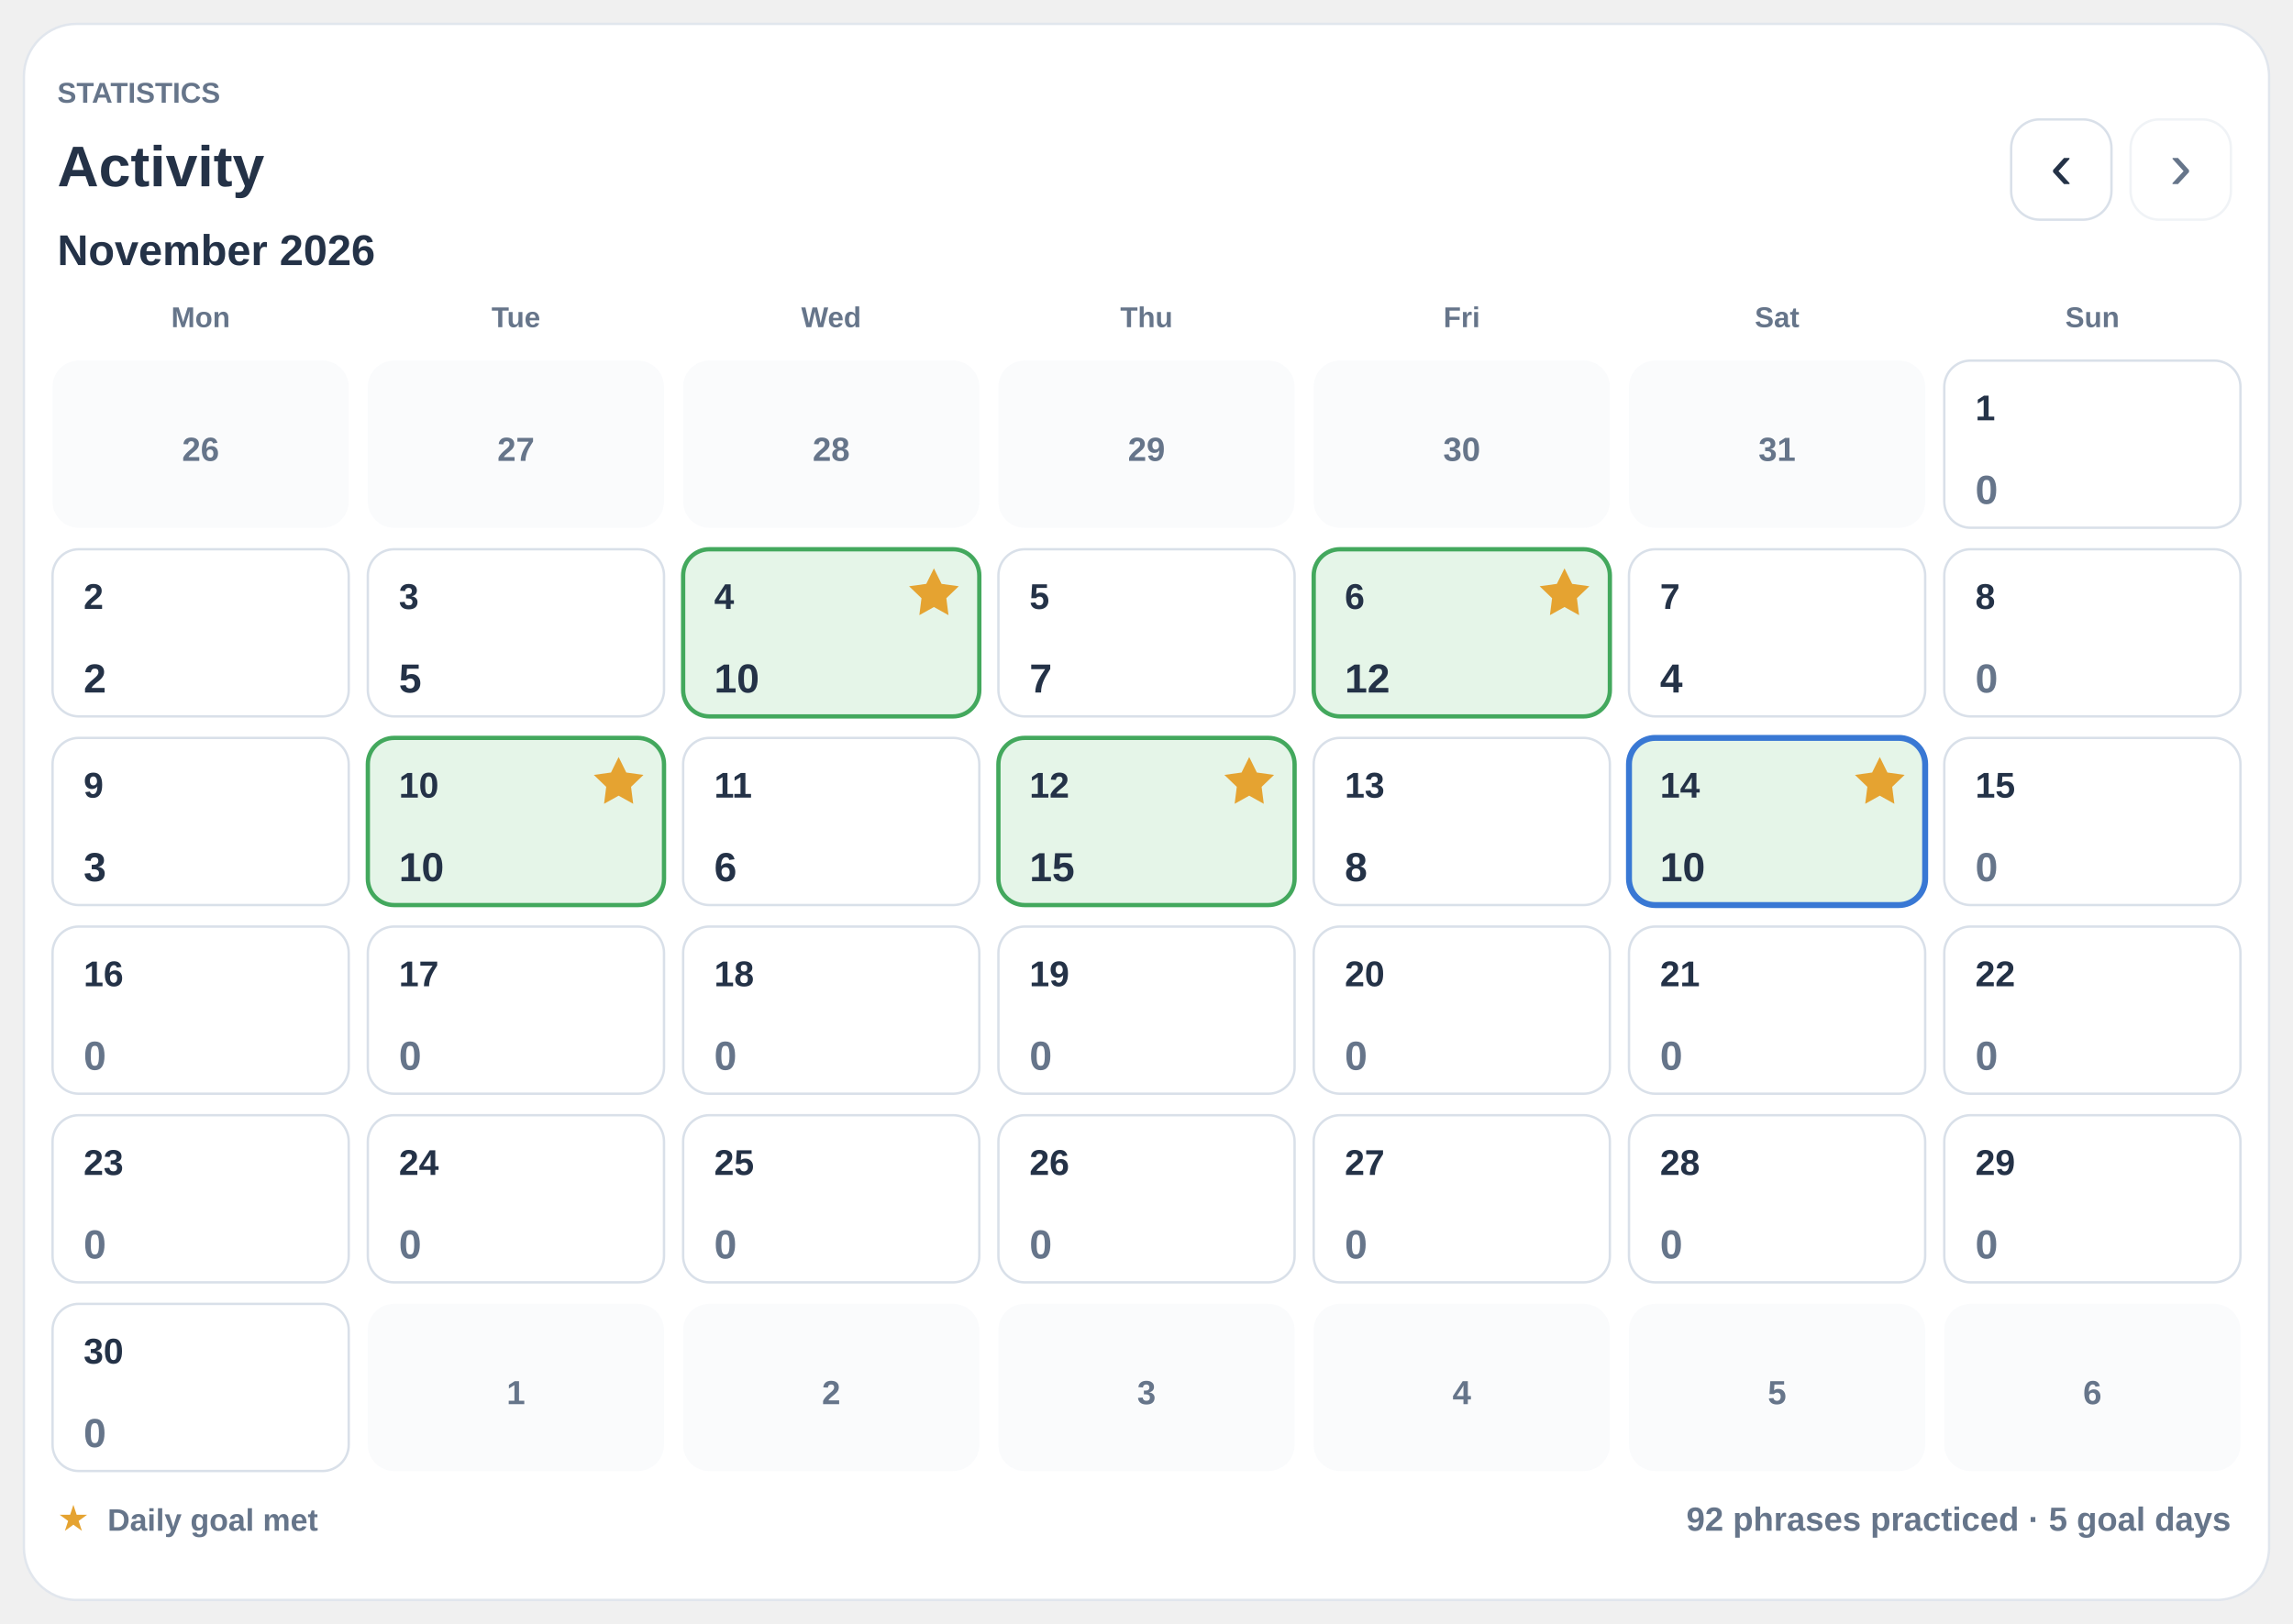
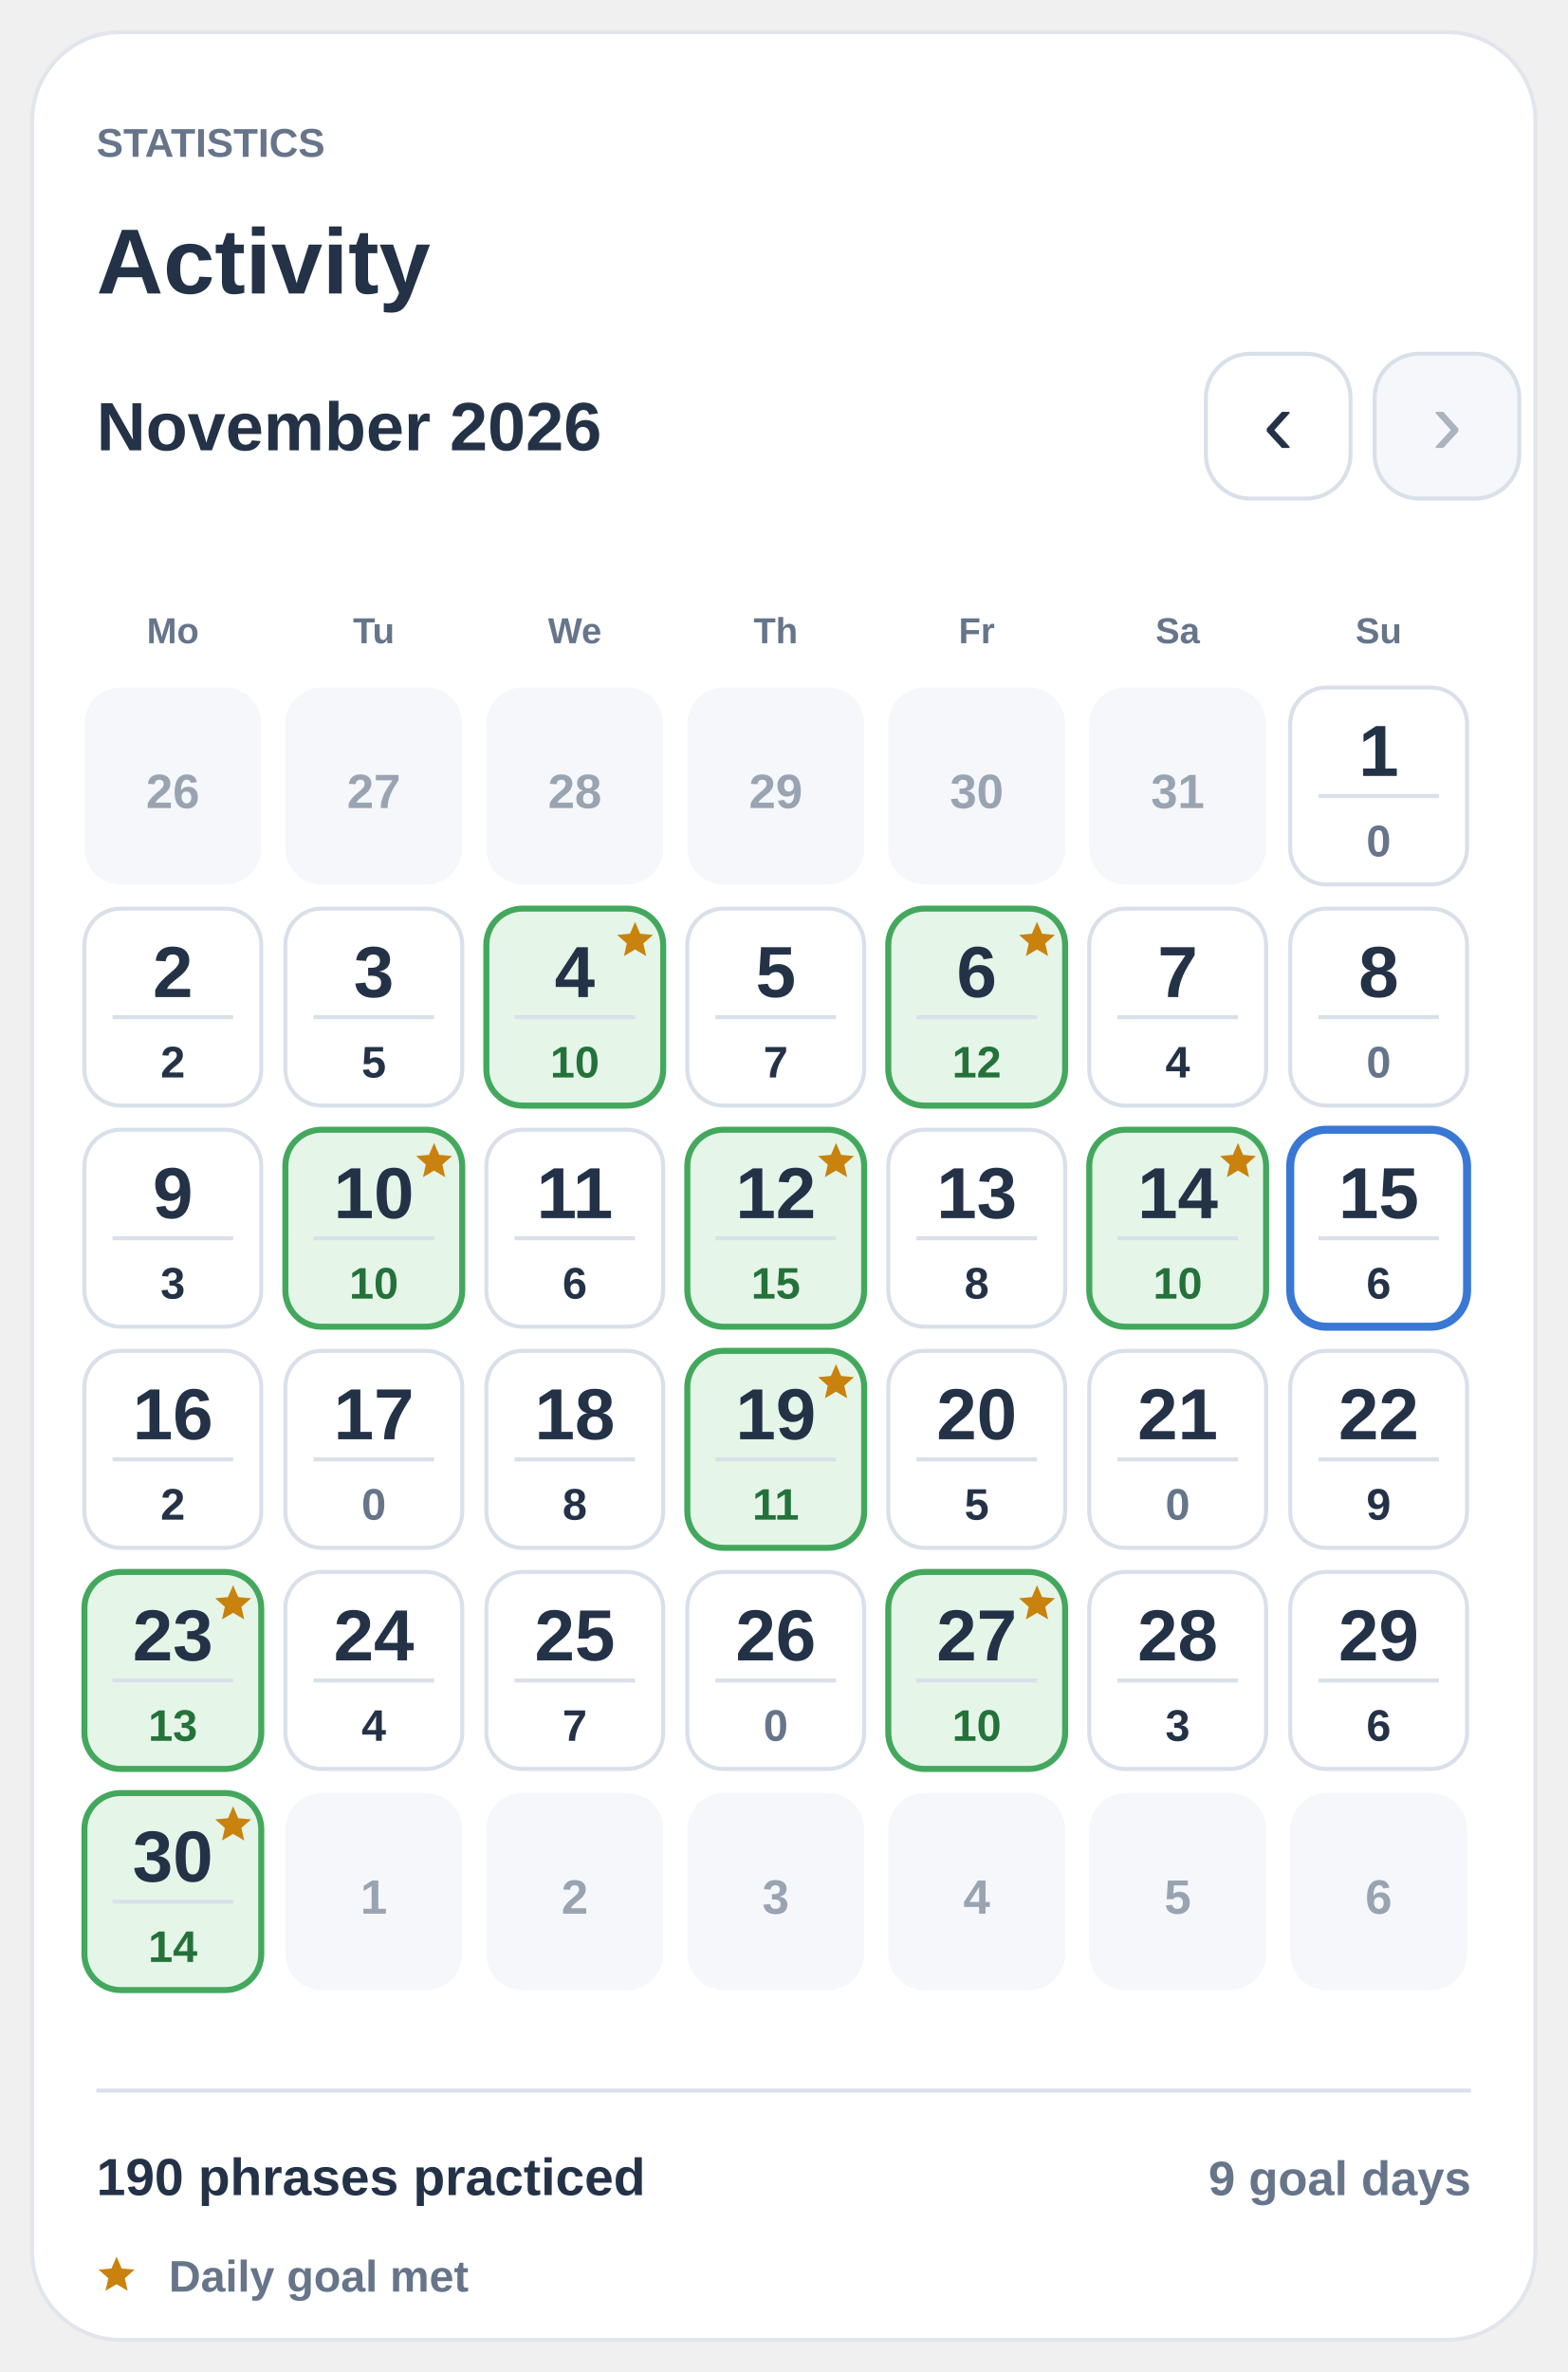
- <svg xmlns="http://www.w3.org/2000/svg" viewBox="0 0 960 680" role="img" aria-labelledby="title desc">
-   <rect x="10" y="10" width="940" height="660" rx="22" fill="#ffffff" stroke="#e1e6ed" />
-   <text x="24" y="43" fill="#66758a" font-family="Arial,sans-serif" font-size="12" font-weight="700" text-anchor="start">STATISTICS</text>
-   <text x="24" y="78" fill="#243247" font-family="Arial,sans-serif" font-size="24" font-weight="700" text-anchor="start">Activity</text>
-   <text x="24" y="111" fill="#243247" font-family="Arial,sans-serif" font-size="18" font-weight="700" text-anchor="start">November 2026</text>
-   <g aria-label="Month navigation">
-     <rect x="842" y="50" width="42" height="42" rx="12" fill="#ffffff" stroke="#d9e0e9" />
-     <text x="863" y="79" fill="#243247" font-family="Arial,sans-serif" font-size="28" font-weight="400" text-anchor="middle">‹</text>
-     <rect x="892" y="50" width="42" height="42" rx="12" fill="#ffffff" stroke="#d9e0e9" opacity=".4" />
-     <text x="913" y="79" fill="#66758a" font-family="Arial,sans-serif" font-size="28" font-weight="400" text-anchor="middle">›</text>
+ <svg xmlns="http://www.w3.org/2000/svg" viewBox="0 0 390 590" role="img" aria-labelledby="title description">
+   <rect x="8" y="8" width="374" height="574" rx="22" fill="#ffffff" stroke="#e1e6ed" />
+   <text x="24" y="39" fill="#66758a" font-family="Arial,sans-serif" font-size="10" font-weight="700" text-anchor="start">STATISTICS</text>
+   <text x="24" y="73" fill="#243247" font-family="Arial,sans-serif" font-size="23" font-weight="700" text-anchor="start">Activity</text>
+   <text x="24" y="112" fill="#243247" font-family="Arial,sans-serif" font-size="17" font-weight="700" text-anchor="start">November 2026</text>
+   <g role="group" aria-label="Month navigation">
+     <rect x="300" y="88" width="36" height="36" rx="11" fill="#ffffff" stroke="#d9e0e9" />
+     <text x="318" y="113" fill="#243247" font-family="Arial,sans-serif" font-size="23" font-weight="400" text-anchor="middle">‹</text>
+     <rect x="342" y="88" width="36" height="36" rx="11" fill="#f5f7fa" stroke="#d9e0e9" />
+     <text x="360" y="113" fill="#aab3bf" font-family="Arial,sans-serif" font-size="23" font-weight="400" text-anchor="middle">›</text>
  </g>
-   <text x="84" y="137" fill="#66758a" font-family="Arial,sans-serif" font-size="12" font-weight="700" text-anchor="middle">Mon</text>
-   <text x="216" y="137" fill="#66758a" font-family="Arial,sans-serif" font-size="12" font-weight="700" text-anchor="middle">Tue</text>
-   <text x="348" y="137" fill="#66758a" font-family="Arial,sans-serif" font-size="12" font-weight="700" text-anchor="middle">Wed</text>
-   <text x="480" y="137" fill="#66758a" font-family="Arial,sans-serif" font-size="12" font-weight="700" text-anchor="middle">Thu</text>
-   <text x="612" y="137" fill="#66758a" font-family="Arial,sans-serif" font-size="12" font-weight="700" text-anchor="middle">Fri</text>
-   <text x="744" y="137" fill="#66758a" font-family="Arial,sans-serif" font-size="12" font-weight="700" text-anchor="middle">Sat</text>
-   <text x="876" y="137" fill="#66758a" font-family="Arial,sans-serif" font-size="12" font-weight="700" text-anchor="middle">Sun</text>
-   <rect x="22" y="151" width="124" height="70" rx="11" fill="#f5f7fa" opacity=".55" />
-   <text x="84" y="193" fill="#66758a" font-family="Arial,sans-serif" font-size="14" font-weight="600" text-anchor="middle">26</text>
-   <rect x="154" y="151" width="124" height="70" rx="11" fill="#f5f7fa" opacity=".55" />
-   <text x="216" y="193" fill="#66758a" font-family="Arial,sans-serif" font-size="14" font-weight="600" text-anchor="middle">27</text>
-   <rect x="286" y="151" width="124" height="70" rx="11" fill="#f5f7fa" opacity=".55" />
-   <text x="348" y="193" fill="#66758a" font-family="Arial,sans-serif" font-size="14" font-weight="600" text-anchor="middle">28</text>
-   <rect x="418" y="151" width="124" height="70" rx="11" fill="#f5f7fa" opacity=".55" />
-   <text x="480" y="193" fill="#66758a" font-family="Arial,sans-serif" font-size="14" font-weight="600" text-anchor="middle">29</text>
-   <rect x="550" y="151" width="124" height="70" rx="11" fill="#f5f7fa" opacity=".55" />
-   <text x="612" y="193" fill="#66758a" font-family="Arial,sans-serif" font-size="14" font-weight="600" text-anchor="middle">30</text>
-   <rect x="682" y="151" width="124" height="70" rx="11" fill="#f5f7fa" opacity=".55" />
-   <text x="744" y="193" fill="#66758a" font-family="Arial,sans-serif" font-size="14" font-weight="600" text-anchor="middle">31</text>
-   <g role="group" aria-label="November 1: 0 phrases">
-     <rect x="814" y="151" width="124" height="70" rx="11" fill="#ffffff" stroke="#d9e0e9" stroke-width="1" />
-     <text x="827" y="176" fill="#243247" font-family="Arial,sans-serif" font-size="15" font-weight="600" text-anchor="start">1</text>
-     <text x="827" y="211" fill="#66758a" font-family="Arial,sans-serif" font-size="17" font-weight="600" text-anchor="start">0</text>
+   <g role="grid" aria-label="November 2026 practice activity">
+     <text x="43" y="160" fill="#66758a" font-family="Arial,sans-serif" font-size="9" font-weight="700" text-anchor="middle">Mo</text>
+     <text x="93" y="160" fill="#66758a" font-family="Arial,sans-serif" font-size="9" font-weight="700" text-anchor="middle">Tu</text>
+     <text x="143" y="160" fill="#66758a" font-family="Arial,sans-serif" font-size="9" font-weight="700" text-anchor="middle">We</text>
+     <text x="193" y="160" fill="#66758a" font-family="Arial,sans-serif" font-size="9" font-weight="700" text-anchor="middle">Th</text>
+     <text x="243" y="160" fill="#66758a" font-family="Arial,sans-serif" font-size="9" font-weight="700" text-anchor="middle">Fr</text>
+     <text x="293" y="160" fill="#66758a" font-family="Arial,sans-serif" font-size="9" font-weight="700" text-anchor="middle">Sa</text>
+     <text x="343" y="160" fill="#66758a" font-family="Arial,sans-serif" font-size="9" font-weight="700" text-anchor="middle">Su</text>
+     <rect x="21" y="171" width="44" height="49" rx="9" fill="#f5f7fa" />
+     <text x="43" y="201" fill="#99a4b2" font-family="Arial,sans-serif" font-size="12" font-weight="600" text-anchor="middle">26</text>
+     <rect x="71" y="171" width="44" height="49" rx="9" fill="#f5f7fa" />
+     <text x="93" y="201" fill="#99a4b2" font-family="Arial,sans-serif" font-size="12" font-weight="600" text-anchor="middle">27</text>
+     <rect x="121" y="171" width="44" height="49" rx="9" fill="#f5f7fa" />
+     <text x="143" y="201" fill="#99a4b2" font-family="Arial,sans-serif" font-size="12" font-weight="600" text-anchor="middle">28</text>
+     <rect x="171" y="171" width="44" height="49" rx="9" fill="#f5f7fa" />
+     <text x="193" y="201" fill="#99a4b2" font-family="Arial,sans-serif" font-size="12" font-weight="600" text-anchor="middle">29</text>
+     <rect x="221" y="171" width="44" height="49" rx="9" fill="#f5f7fa" />
+     <text x="243" y="201" fill="#99a4b2" font-family="Arial,sans-serif" font-size="12" font-weight="600" text-anchor="middle">30</text>
+     <rect x="271" y="171" width="44" height="49" rx="9" fill="#f5f7fa" />
+     <text x="293" y="201" fill="#99a4b2" font-family="Arial,sans-serif" font-size="12" font-weight="600" text-anchor="middle">31</text>
+     <g role="gridcell" aria-label="November 1: 0 phrases">
+       <rect x="321" y="171" width="44" height="49" rx="9" fill="#ffffff" stroke="#d9e0e9" stroke-width="1" />
+       <text x="343" y="193" fill="#243247" font-family="Arial,sans-serif" font-size="18" font-weight="700" text-anchor="middle">1</text>
+       <path d="M328 198H358" stroke="#d9e0e9" />
+       <text x="343" y="213" fill="#66758a" font-family="Arial,sans-serif" font-size="11" font-weight="600" text-anchor="middle">0</text>
+     </g>
+     <g role="gridcell" aria-label="November 2: 2 phrases">
+       <rect x="21" y="226" width="44" height="49" rx="9" fill="#ffffff" stroke="#d9e0e9" stroke-width="1" />
+       <text x="43" y="248" fill="#243247" font-family="Arial,sans-serif" font-size="18" font-weight="700" text-anchor="middle">2</text>
+       <path d="M28 253H58" stroke="#d9e0e9" />
+       <text x="43" y="268" fill="#243247" font-family="Arial,sans-serif" font-size="11" font-weight="600" text-anchor="middle">2</text>
+     </g>
+     <g role="gridcell" aria-label="November 3: 5 phrases">
+       <rect x="71" y="226" width="44" height="49" rx="9" fill="#ffffff" stroke="#d9e0e9" stroke-width="1" />
+       <text x="93" y="248" fill="#243247" font-family="Arial,sans-serif" font-size="18" font-weight="700" text-anchor="middle">3</text>
+       <path d="M78 253H108" stroke="#d9e0e9" />
+       <text x="93" y="268" fill="#243247" font-family="Arial,sans-serif" font-size="11" font-weight="600" text-anchor="middle">5</text>
+     </g>
+     <g role="gridcell" aria-label="November 4: 10 phrases, daily goal met">
+       <rect x="121" y="226" width="44" height="49" rx="9" fill="#e5f5e8" stroke="#43a85d" stroke-width="1.5" />
+       <text x="143" y="248" fill="#243247" font-family="Arial,sans-serif" font-size="18" font-weight="700" text-anchor="middle">4</text>
+       <path d="M128 253H158" stroke="#d9e0e9" />
+       <text x="143" y="268" fill="#24723a" font-family="Arial,sans-serif" font-size="11" font-weight="600" text-anchor="middle">10</text>
+       <polygon points="158.00,229.30 159.27,232.25 162.47,232.55 160.06,234.67 160.76,237.80 158.00,236.16 155.24,237.80 155.94,234.67 153.53,232.55 156.73,232.25" fill="#c9820d" aria-hidden="true" />
+     </g>
+     <g role="gridcell" aria-label="November 5: 7 phrases">
+       <rect x="171" y="226" width="44" height="49" rx="9" fill="#ffffff" stroke="#d9e0e9" stroke-width="1" />
+       <text x="193" y="248" fill="#243247" font-family="Arial,sans-serif" font-size="18" font-weight="700" text-anchor="middle">5</text>
+       <path d="M178 253H208" stroke="#d9e0e9" />
+       <text x="193" y="268" fill="#243247" font-family="Arial,sans-serif" font-size="11" font-weight="600" text-anchor="middle">7</text>
+     </g>
+     <g role="gridcell" aria-label="November 6: 12 phrases, daily goal met">
+       <rect x="221" y="226" width="44" height="49" rx="9" fill="#e5f5e8" stroke="#43a85d" stroke-width="1.5" />
+       <text x="243" y="248" fill="#243247" font-family="Arial,sans-serif" font-size="18" font-weight="700" text-anchor="middle">6</text>
+       <path d="M228 253H258" stroke="#d9e0e9" />
+       <text x="243" y="268" fill="#24723a" font-family="Arial,sans-serif" font-size="11" font-weight="600" text-anchor="middle">12</text>
+       <polygon points="258.00,229.30 259.27,232.25 262.47,232.55 260.06,234.67 260.76,237.80 258.00,236.16 255.24,237.80 255.94,234.67 253.53,232.55 256.73,232.25" fill="#c9820d" aria-hidden="true" />
+     </g>
+     <g role="gridcell" aria-label="November 7: 4 phrases">
+       <rect x="271" y="226" width="44" height="49" rx="9" fill="#ffffff" stroke="#d9e0e9" stroke-width="1" />
+       <text x="293" y="248" fill="#243247" font-family="Arial,sans-serif" font-size="18" font-weight="700" text-anchor="middle">7</text>
+       <path d="M278 253H308" stroke="#d9e0e9" />
+       <text x="293" y="268" fill="#243247" font-family="Arial,sans-serif" font-size="11" font-weight="600" text-anchor="middle">4</text>
+     </g>
+     <g role="gridcell" aria-label="November 8: 0 phrases">
+       <rect x="321" y="226" width="44" height="49" rx="9" fill="#ffffff" stroke="#d9e0e9" stroke-width="1" />
+       <text x="343" y="248" fill="#243247" font-family="Arial,sans-serif" font-size="18" font-weight="700" text-anchor="middle">8</text>
+       <path d="M328 253H358" stroke="#d9e0e9" />
+       <text x="343" y="268" fill="#66758a" font-family="Arial,sans-serif" font-size="11" font-weight="600" text-anchor="middle">0</text>
+     </g>
+     <g role="gridcell" aria-label="November 9: 3 phrases">
+       <rect x="21" y="281" width="44" height="49" rx="9" fill="#ffffff" stroke="#d9e0e9" stroke-width="1" />
+       <text x="43" y="303" fill="#243247" font-family="Arial,sans-serif" font-size="18" font-weight="700" text-anchor="middle">9</text>
+       <path d="M28 308H58" stroke="#d9e0e9" />
+       <text x="43" y="323" fill="#243247" font-family="Arial,sans-serif" font-size="11" font-weight="600" text-anchor="middle">3</text>
+     </g>
+     <g role="gridcell" aria-label="November 10: 10 phrases, daily goal met">
+       <rect x="71" y="281" width="44" height="49" rx="9" fill="#e5f5e8" stroke="#43a85d" stroke-width="1.5" />
+       <text x="93" y="303" fill="#243247" font-family="Arial,sans-serif" font-size="18" font-weight="700" text-anchor="middle">10</text>
+       <path d="M78 308H108" stroke="#d9e0e9" />
+       <text x="93" y="323" fill="#24723a" font-family="Arial,sans-serif" font-size="11" font-weight="600" text-anchor="middle">10</text>
+       <polygon points="108.00,284.30 109.27,287.25 112.47,287.55 110.06,289.67 110.76,292.80 108.00,291.16 105.24,292.80 105.94,289.67 103.53,287.55 106.73,287.25" fill="#c9820d" aria-hidden="true" />
+     </g>
+     <g role="gridcell" aria-label="November 11: 6 phrases">
+       <rect x="121" y="281" width="44" height="49" rx="9" fill="#ffffff" stroke="#d9e0e9" stroke-width="1" />
+       <text x="143" y="303" fill="#243247" font-family="Arial,sans-serif" font-size="18" font-weight="700" text-anchor="middle">11</text>
+       <path d="M128 308H158" stroke="#d9e0e9" />
+       <text x="143" y="323" fill="#243247" font-family="Arial,sans-serif" font-size="11" font-weight="600" text-anchor="middle">6</text>
+     </g>
+     <g role="gridcell" aria-label="November 12: 15 phrases, daily goal met">
+       <rect x="171" y="281" width="44" height="49" rx="9" fill="#e5f5e8" stroke="#43a85d" stroke-width="1.5" />
+       <text x="193" y="303" fill="#243247" font-family="Arial,sans-serif" font-size="18" font-weight="700" text-anchor="middle">12</text>
+       <path d="M178 308H208" stroke="#d9e0e9" />
+       <text x="193" y="323" fill="#24723a" font-family="Arial,sans-serif" font-size="11" font-weight="600" text-anchor="middle">15</text>
+       <polygon points="208.00,284.30 209.27,287.25 212.47,287.55 210.06,289.67 210.76,292.80 208.00,291.16 205.24,292.80 205.94,289.67 203.53,287.55 206.73,287.25" fill="#c9820d" aria-hidden="true" />
+     </g>
+     <g role="gridcell" aria-label="November 13: 8 phrases">
+       <rect x="221" y="281" width="44" height="49" rx="9" fill="#ffffff" stroke="#d9e0e9" stroke-width="1" />
+       <text x="243" y="303" fill="#243247" font-family="Arial,sans-serif" font-size="18" font-weight="700" text-anchor="middle">13</text>
+       <path d="M228 308H258" stroke="#d9e0e9" />
+       <text x="243" y="323" fill="#243247" font-family="Arial,sans-serif" font-size="11" font-weight="600" text-anchor="middle">8</text>
+     </g>
+     <g role="gridcell" aria-label="November 14: 10 phrases, daily goal met">
+       <rect x="271" y="281" width="44" height="49" rx="9" fill="#e5f5e8" stroke="#43a85d" stroke-width="1.5" />
+       <text x="293" y="303" fill="#243247" font-family="Arial,sans-serif" font-size="18" font-weight="700" text-anchor="middle">14</text>
+       <path d="M278 308H308" stroke="#d9e0e9" />
+       <text x="293" y="323" fill="#24723a" font-family="Arial,sans-serif" font-size="11" font-weight="600" text-anchor="middle">10</text>
+       <polygon points="308.00,284.30 309.27,287.25 312.47,287.55 310.06,289.67 310.76,292.80 308.00,291.16 305.24,292.80 305.94,289.67 303.53,287.55 306.73,287.25" fill="#c9820d" aria-hidden="true" />
+     </g>
+     <g role="gridcell" aria-label="November 15: 6 phrases, today">
+       <rect x="321" y="281" width="44" height="49" rx="9" fill="#ffffff" stroke="#3978d4" stroke-width="2" />
+       <text x="343" y="303" fill="#243247" font-family="Arial,sans-serif" font-size="18" font-weight="700" text-anchor="middle">15</text>
+       <path d="M328 308H358" stroke="#d9e0e9" />
+       <text x="343" y="323" fill="#243247" font-family="Arial,sans-serif" font-size="11" font-weight="600" text-anchor="middle">6</text>
+     </g>
+     <g role="gridcell" aria-label="November 16: 2 phrases">
+       <rect x="21" y="336" width="44" height="49" rx="9" fill="#ffffff" stroke="#d9e0e9" stroke-width="1" />
+       <text x="43" y="358" fill="#243247" font-family="Arial,sans-serif" font-size="18" font-weight="700" text-anchor="middle">16</text>
+       <path d="M28 363H58" stroke="#d9e0e9" />
+       <text x="43" y="378" fill="#243247" font-family="Arial,sans-serif" font-size="11" font-weight="600" text-anchor="middle">2</text>
+     </g>
+     <g role="gridcell" aria-label="November 17: 0 phrases">
+       <rect x="71" y="336" width="44" height="49" rx="9" fill="#ffffff" stroke="#d9e0e9" stroke-width="1" />
+       <text x="93" y="358" fill="#243247" font-family="Arial,sans-serif" font-size="18" font-weight="700" text-anchor="middle">17</text>
+       <path d="M78 363H108" stroke="#d9e0e9" />
+       <text x="93" y="378" fill="#66758a" font-family="Arial,sans-serif" font-size="11" font-weight="600" text-anchor="middle">0</text>
+     </g>
+     <g role="gridcell" aria-label="November 18: 8 phrases">
+       <rect x="121" y="336" width="44" height="49" rx="9" fill="#ffffff" stroke="#d9e0e9" stroke-width="1" />
+       <text x="143" y="358" fill="#243247" font-family="Arial,sans-serif" font-size="18" font-weight="700" text-anchor="middle">18</text>
+       <path d="M128 363H158" stroke="#d9e0e9" />
+       <text x="143" y="378" fill="#243247" font-family="Arial,sans-serif" font-size="11" font-weight="600" text-anchor="middle">8</text>
+     </g>
+     <g role="gridcell" aria-label="November 19: 11 phrases, daily goal met">
+       <rect x="171" y="336" width="44" height="49" rx="9" fill="#e5f5e8" stroke="#43a85d" stroke-width="1.5" />
+       <text x="193" y="358" fill="#243247" font-family="Arial,sans-serif" font-size="18" font-weight="700" text-anchor="middle">19</text>
+       <path d="M178 363H208" stroke="#d9e0e9" />
+       <text x="193" y="378" fill="#24723a" font-family="Arial,sans-serif" font-size="11" font-weight="600" text-anchor="middle">11</text>
+       <polygon points="208.00,339.30 209.27,342.25 212.47,342.55 210.06,344.67 210.76,347.80 208.00,346.16 205.24,347.80 205.94,344.67 203.53,342.55 206.73,342.25" fill="#c9820d" aria-hidden="true" />
+     </g>
+     <g role="gridcell" aria-label="November 20: 5 phrases">
+       <rect x="221" y="336" width="44" height="49" rx="9" fill="#ffffff" stroke="#d9e0e9" stroke-width="1" />
+       <text x="243" y="358" fill="#243247" font-family="Arial,sans-serif" font-size="18" font-weight="700" text-anchor="middle">20</text>
+       <path d="M228 363H258" stroke="#d9e0e9" />
+       <text x="243" y="378" fill="#243247" font-family="Arial,sans-serif" font-size="11" font-weight="600" text-anchor="middle">5</text>
+     </g>
+     <g role="gridcell" aria-label="November 21: 0 phrases">
+       <rect x="271" y="336" width="44" height="49" rx="9" fill="#ffffff" stroke="#d9e0e9" stroke-width="1" />
+       <text x="293" y="358" fill="#243247" font-family="Arial,sans-serif" font-size="18" font-weight="700" text-anchor="middle">21</text>
+       <path d="M278 363H308" stroke="#d9e0e9" />
+       <text x="293" y="378" fill="#66758a" font-family="Arial,sans-serif" font-size="11" font-weight="600" text-anchor="middle">0</text>
+     </g>
+     <g role="gridcell" aria-label="November 22: 9 phrases">
+       <rect x="321" y="336" width="44" height="49" rx="9" fill="#ffffff" stroke="#d9e0e9" stroke-width="1" />
+       <text x="343" y="358" fill="#243247" font-family="Arial,sans-serif" font-size="18" font-weight="700" text-anchor="middle">22</text>
+       <path d="M328 363H358" stroke="#d9e0e9" />
+       <text x="343" y="378" fill="#243247" font-family="Arial,sans-serif" font-size="11" font-weight="600" text-anchor="middle">9</text>
+     </g>
+     <g role="gridcell" aria-label="November 23: 13 phrases, daily goal met">
+       <rect x="21" y="391" width="44" height="49" rx="9" fill="#e5f5e8" stroke="#43a85d" stroke-width="1.5" />
+       <text x="43" y="413" fill="#243247" font-family="Arial,sans-serif" font-size="18" font-weight="700" text-anchor="middle">23</text>
+       <path d="M28 418H58" stroke="#d9e0e9" />
+       <text x="43" y="433" fill="#24723a" font-family="Arial,sans-serif" font-size="11" font-weight="600" text-anchor="middle">13</text>
+       <polygon points="58.00,394.30 59.27,397.25 62.47,397.55 60.06,399.67 60.76,402.80 58.00,401.16 55.24,402.80 55.94,399.67 53.53,397.55 56.73,397.25" fill="#c9820d" aria-hidden="true" />
+     </g>
+     <g role="gridcell" aria-label="November 24: 4 phrases">
+       <rect x="71" y="391" width="44" height="49" rx="9" fill="#ffffff" stroke="#d9e0e9" stroke-width="1" />
+       <text x="93" y="413" fill="#243247" font-family="Arial,sans-serif" font-size="18" font-weight="700" text-anchor="middle">24</text>
+       <path d="M78 418H108" stroke="#d9e0e9" />
+       <text x="93" y="433" fill="#243247" font-family="Arial,sans-serif" font-size="11" font-weight="600" text-anchor="middle">4</text>
+     </g>
+     <g role="gridcell" aria-label="November 25: 7 phrases">
+       <rect x="121" y="391" width="44" height="49" rx="9" fill="#ffffff" stroke="#d9e0e9" stroke-width="1" />
+       <text x="143" y="413" fill="#243247" font-family="Arial,sans-serif" font-size="18" font-weight="700" text-anchor="middle">25</text>
+       <path d="M128 418H158" stroke="#d9e0e9" />
+       <text x="143" y="433" fill="#243247" font-family="Arial,sans-serif" font-size="11" font-weight="600" text-anchor="middle">7</text>
+     </g>
+     <g role="gridcell" aria-label="November 26: 0 phrases">
+       <rect x="171" y="391" width="44" height="49" rx="9" fill="#ffffff" stroke="#d9e0e9" stroke-width="1" />
+       <text x="193" y="413" fill="#243247" font-family="Arial,sans-serif" font-size="18" font-weight="700" text-anchor="middle">26</text>
+       <path d="M178 418H208" stroke="#d9e0e9" />
+       <text x="193" y="433" fill="#66758a" font-family="Arial,sans-serif" font-size="11" font-weight="600" text-anchor="middle">0</text>
+     </g>
+     <g role="gridcell" aria-label="November 27: 10 phrases, daily goal met">
+       <rect x="221" y="391" width="44" height="49" rx="9" fill="#e5f5e8" stroke="#43a85d" stroke-width="1.5" />
+       <text x="243" y="413" fill="#243247" font-family="Arial,sans-serif" font-size="18" font-weight="700" text-anchor="middle">27</text>
+       <path d="M228 418H258" stroke="#d9e0e9" />
+       <text x="243" y="433" fill="#24723a" font-family="Arial,sans-serif" font-size="11" font-weight="600" text-anchor="middle">10</text>
+       <polygon points="258.00,394.30 259.27,397.25 262.47,397.55 260.06,399.67 260.76,402.80 258.00,401.16 255.24,402.80 255.94,399.67 253.53,397.55 256.73,397.25" fill="#c9820d" aria-hidden="true" />
+     </g>
+     <g role="gridcell" aria-label="November 28: 3 phrases">
+       <rect x="271" y="391" width="44" height="49" rx="9" fill="#ffffff" stroke="#d9e0e9" stroke-width="1" />
+       <text x="293" y="413" fill="#243247" font-family="Arial,sans-serif" font-size="18" font-weight="700" text-anchor="middle">28</text>
+       <path d="M278 418H308" stroke="#d9e0e9" />
+       <text x="293" y="433" fill="#243247" font-family="Arial,sans-serif" font-size="11" font-weight="600" text-anchor="middle">3</text>
+     </g>
+     <g role="gridcell" aria-label="November 29: 6 phrases">
+       <rect x="321" y="391" width="44" height="49" rx="9" fill="#ffffff" stroke="#d9e0e9" stroke-width="1" />
+       <text x="343" y="413" fill="#243247" font-family="Arial,sans-serif" font-size="18" font-weight="700" text-anchor="middle">29</text>
+       <path d="M328 418H358" stroke="#d9e0e9" />
+       <text x="343" y="433" fill="#243247" font-family="Arial,sans-serif" font-size="11" font-weight="600" text-anchor="middle">6</text>
+     </g>
+     <g role="gridcell" aria-label="November 30: 14 phrases, daily goal met">
+       <rect x="21" y="446" width="44" height="49" rx="9" fill="#e5f5e8" stroke="#43a85d" stroke-width="1.5" />
+       <text x="43" y="468" fill="#243247" font-family="Arial,sans-serif" font-size="18" font-weight="700" text-anchor="middle">30</text>
+       <path d="M28 473H58" stroke="#d9e0e9" />
+       <text x="43" y="488" fill="#24723a" font-family="Arial,sans-serif" font-size="11" font-weight="600" text-anchor="middle">14</text>
+       <polygon points="58.00,449.30 59.27,452.25 62.47,452.55 60.06,454.67 60.76,457.80 58.00,456.16 55.24,457.80 55.94,454.67 53.53,452.55 56.73,452.25" fill="#c9820d" aria-hidden="true" />
+     </g>
+     <rect x="71" y="446" width="44" height="49" rx="9" fill="#f5f7fa" />
+     <text x="93" y="476" fill="#99a4b2" font-family="Arial,sans-serif" font-size="12" font-weight="600" text-anchor="middle">1</text>
+     <rect x="121" y="446" width="44" height="49" rx="9" fill="#f5f7fa" />
+     <text x="143" y="476" fill="#99a4b2" font-family="Arial,sans-serif" font-size="12" font-weight="600" text-anchor="middle">2</text>
+     <rect x="171" y="446" width="44" height="49" rx="9" fill="#f5f7fa" />
+     <text x="193" y="476" fill="#99a4b2" font-family="Arial,sans-serif" font-size="12" font-weight="600" text-anchor="middle">3</text>
+     <rect x="221" y="446" width="44" height="49" rx="9" fill="#f5f7fa" />
+     <text x="243" y="476" fill="#99a4b2" font-family="Arial,sans-serif" font-size="12" font-weight="600" text-anchor="middle">4</text>
+     <rect x="271" y="446" width="44" height="49" rx="9" fill="#f5f7fa" />
+     <text x="293" y="476" fill="#99a4b2" font-family="Arial,sans-serif" font-size="12" font-weight="600" text-anchor="middle">5</text>
+     <rect x="321" y="446" width="44" height="49" rx="9" fill="#f5f7fa" />
+     <text x="343" y="476" fill="#99a4b2" font-family="Arial,sans-serif" font-size="12" font-weight="600" text-anchor="middle">6</text>
  </g>
-   <g role="group" aria-label="November 2: 2 phrases">
-     <rect x="22" y="230" width="124" height="70" rx="11" fill="#ffffff" stroke="#d9e0e9" stroke-width="1" />
-     <text x="35" y="255" fill="#243247" font-family="Arial,sans-serif" font-size="15" font-weight="600" text-anchor="start">2</text>
-     <text x="35" y="290" fill="#243247" font-family="Arial,sans-serif" font-size="17" font-weight="600" text-anchor="start">2</text>
-   </g>
-   <g role="group" aria-label="November 3: 5 phrases">
-     <rect x="154" y="230" width="124" height="70" rx="11" fill="#ffffff" stroke="#d9e0e9" stroke-width="1" />
-     <text x="167" y="255" fill="#243247" font-family="Arial,sans-serif" font-size="15" font-weight="600" text-anchor="start">3</text>
-     <text x="167" y="290" fill="#243247" font-family="Arial,sans-serif" font-size="17" font-weight="600" text-anchor="start">5</text>
-   </g>
-   <g role="group" aria-label="November 4: 10 phrases, daily goal met">
-     <rect x="286" y="230" width="124" height="70" rx="11" fill="#e5f5e8" stroke="#43a85d" stroke-width="1.8" />
-     <text x="299" y="255" fill="#243247" font-family="Arial,sans-serif" font-size="15" font-weight="600" text-anchor="start">4</text>
-     <text x="299" y="290" fill="#243247" font-family="Arial,sans-serif" font-size="17" font-weight="600" text-anchor="start">10</text>
-     <path d="M391 238l3.2 6.5 7.2 1-5.2 5 .9 7.1-6.1-3.4-6.1 3.4.9-7.1-5.2-5 7.2-1z" fill="#e5a331" aria-hidden="true" />
-   </g>
-   <g role="group" aria-label="November 5: 7 phrases">
-     <rect x="418" y="230" width="124" height="70" rx="11" fill="#ffffff" stroke="#d9e0e9" stroke-width="1" />
-     <text x="431" y="255" fill="#243247" font-family="Arial,sans-serif" font-size="15" font-weight="600" text-anchor="start">5</text>
-     <text x="431" y="290" fill="#243247" font-family="Arial,sans-serif" font-size="17" font-weight="600" text-anchor="start">7</text>
-   </g>
-   <g role="group" aria-label="November 6: 12 phrases, daily goal met">
-     <rect x="550" y="230" width="124" height="70" rx="11" fill="#e5f5e8" stroke="#43a85d" stroke-width="1.8" />
-     <text x="563" y="255" fill="#243247" font-family="Arial,sans-serif" font-size="15" font-weight="600" text-anchor="start">6</text>
-     <text x="563" y="290" fill="#243247" font-family="Arial,sans-serif" font-size="17" font-weight="600" text-anchor="start">12</text>
-     <path d="M655 238l3.2 6.5 7.2 1-5.2 5 .9 7.1-6.1-3.4-6.1 3.4.9-7.1-5.2-5 7.2-1z" fill="#e5a331" aria-hidden="true" />
-   </g>
-   <g role="group" aria-label="November 7: 4 phrases">
-     <rect x="682" y="230" width="124" height="70" rx="11" fill="#ffffff" stroke="#d9e0e9" stroke-width="1" />
-     <text x="695" y="255" fill="#243247" font-family="Arial,sans-serif" font-size="15" font-weight="600" text-anchor="start">7</text>
-     <text x="695" y="290" fill="#243247" font-family="Arial,sans-serif" font-size="17" font-weight="600" text-anchor="start">4</text>
-   </g>
-   <g role="group" aria-label="November 8: 0 phrases">
-     <rect x="814" y="230" width="124" height="70" rx="11" fill="#ffffff" stroke="#d9e0e9" stroke-width="1" />
-     <text x="827" y="255" fill="#243247" font-family="Arial,sans-serif" font-size="15" font-weight="600" text-anchor="start">8</text>
-     <text x="827" y="290" fill="#66758a" font-family="Arial,sans-serif" font-size="17" font-weight="600" text-anchor="start">0</text>
-   </g>
-   <g role="group" aria-label="November 9: 3 phrases">
-     <rect x="22" y="309" width="124" height="70" rx="11" fill="#ffffff" stroke="#d9e0e9" stroke-width="1" />
-     <text x="35" y="334" fill="#243247" font-family="Arial,sans-serif" font-size="15" font-weight="600" text-anchor="start">9</text>
-     <text x="35" y="369" fill="#243247" font-family="Arial,sans-serif" font-size="17" font-weight="600" text-anchor="start">3</text>
-   </g>
-   <g role="group" aria-label="November 10: 10 phrases, daily goal met">
-     <rect x="154" y="309" width="124" height="70" rx="11" fill="#e5f5e8" stroke="#43a85d" stroke-width="1.8" />
-     <text x="167" y="334" fill="#243247" font-family="Arial,sans-serif" font-size="15" font-weight="600" text-anchor="start">10</text>
-     <text x="167" y="369" fill="#243247" font-family="Arial,sans-serif" font-size="17" font-weight="600" text-anchor="start">10</text>
-     <path d="M259 317l3.2 6.5 7.2 1-5.2 5 .9 7.1-6.1-3.4-6.1 3.4.9-7.1-5.2-5 7.2-1z" fill="#e5a331" aria-hidden="true" />
-   </g>
-   <g role="group" aria-label="November 11: 6 phrases">
-     <rect x="286" y="309" width="124" height="70" rx="11" fill="#ffffff" stroke="#d9e0e9" stroke-width="1" />
-     <text x="299" y="334" fill="#243247" font-family="Arial,sans-serif" font-size="15" font-weight="600" text-anchor="start">11</text>
-     <text x="299" y="369" fill="#243247" font-family="Arial,sans-serif" font-size="17" font-weight="600" text-anchor="start">6</text>
-   </g>
-   <g role="group" aria-label="November 12: 15 phrases, daily goal met">
-     <rect x="418" y="309" width="124" height="70" rx="11" fill="#e5f5e8" stroke="#43a85d" stroke-width="1.8" />
-     <text x="431" y="334" fill="#243247" font-family="Arial,sans-serif" font-size="15" font-weight="600" text-anchor="start">12</text>
-     <text x="431" y="369" fill="#243247" font-family="Arial,sans-serif" font-size="17" font-weight="600" text-anchor="start">15</text>
-     <path d="M523 317l3.2 6.5 7.2 1-5.2 5 .9 7.1-6.1-3.4-6.1 3.4.9-7.1-5.2-5 7.2-1z" fill="#e5a331" aria-hidden="true" />
-   </g>
-   <g role="group" aria-label="November 13: 8 phrases">
-     <rect x="550" y="309" width="124" height="70" rx="11" fill="#ffffff" stroke="#d9e0e9" stroke-width="1" />
-     <text x="563" y="334" fill="#243247" font-family="Arial,sans-serif" font-size="15" font-weight="600" text-anchor="start">13</text>
-     <text x="563" y="369" fill="#243247" font-family="Arial,sans-serif" font-size="17" font-weight="600" text-anchor="start">8</text>
-   </g>
-   <g role="group" aria-label="November 14: 10 phrases, daily goal met, today">
-     <rect x="682" y="309" width="124" height="70" rx="11" fill="#e5f5e8" stroke="#3978d4" stroke-width="2.5" />
-     <text x="695" y="334" fill="#243247" font-family="Arial,sans-serif" font-size="15" font-weight="600" text-anchor="start">14</text>
-     <text x="695" y="369" fill="#243247" font-family="Arial,sans-serif" font-size="17" font-weight="600" text-anchor="start">10</text>
-     <path d="M787 317l3.2 6.5 7.2 1-5.2 5 .9 7.1-6.1-3.4-6.1 3.4.9-7.1-5.2-5 7.2-1z" fill="#e5a331" aria-hidden="true" />
-   </g>
-   <g role="group" aria-label="November 15: 0 phrases">
-     <rect x="814" y="309" width="124" height="70" rx="11" fill="#ffffff" stroke="#d9e0e9" stroke-width="1" />
-     <text x="827" y="334" fill="#243247" font-family="Arial,sans-serif" font-size="15" font-weight="600" text-anchor="start">15</text>
-     <text x="827" y="369" fill="#66758a" font-family="Arial,sans-serif" font-size="17" font-weight="600" text-anchor="start">0</text>
-   </g>
-   <g role="group" aria-label="November 16: 0 phrases">
-     <rect x="22" y="388" width="124" height="70" rx="11" fill="#ffffff" stroke="#d9e0e9" stroke-width="1" />
-     <text x="35" y="413" fill="#243247" font-family="Arial,sans-serif" font-size="15" font-weight="600" text-anchor="start">16</text>
-     <text x="35" y="448" fill="#66758a" font-family="Arial,sans-serif" font-size="17" font-weight="600" text-anchor="start">0</text>
-   </g>
-   <g role="group" aria-label="November 17: 0 phrases">
-     <rect x="154" y="388" width="124" height="70" rx="11" fill="#ffffff" stroke="#d9e0e9" stroke-width="1" />
-     <text x="167" y="413" fill="#243247" font-family="Arial,sans-serif" font-size="15" font-weight="600" text-anchor="start">17</text>
-     <text x="167" y="448" fill="#66758a" font-family="Arial,sans-serif" font-size="17" font-weight="600" text-anchor="start">0</text>
-   </g>
-   <g role="group" aria-label="November 18: 0 phrases">
-     <rect x="286" y="388" width="124" height="70" rx="11" fill="#ffffff" stroke="#d9e0e9" stroke-width="1" />
-     <text x="299" y="413" fill="#243247" font-family="Arial,sans-serif" font-size="15" font-weight="600" text-anchor="start">18</text>
-     <text x="299" y="448" fill="#66758a" font-family="Arial,sans-serif" font-size="17" font-weight="600" text-anchor="start">0</text>
-   </g>
-   <g role="group" aria-label="November 19: 0 phrases">
-     <rect x="418" y="388" width="124" height="70" rx="11" fill="#ffffff" stroke="#d9e0e9" stroke-width="1" />
-     <text x="431" y="413" fill="#243247" font-family="Arial,sans-serif" font-size="15" font-weight="600" text-anchor="start">19</text>
-     <text x="431" y="448" fill="#66758a" font-family="Arial,sans-serif" font-size="17" font-weight="600" text-anchor="start">0</text>
-   </g>
-   <g role="group" aria-label="November 20: 0 phrases">
-     <rect x="550" y="388" width="124" height="70" rx="11" fill="#ffffff" stroke="#d9e0e9" stroke-width="1" />
-     <text x="563" y="413" fill="#243247" font-family="Arial,sans-serif" font-size="15" font-weight="600" text-anchor="start">20</text>
-     <text x="563" y="448" fill="#66758a" font-family="Arial,sans-serif" font-size="17" font-weight="600" text-anchor="start">0</text>
-   </g>
-   <g role="group" aria-label="November 21: 0 phrases">
-     <rect x="682" y="388" width="124" height="70" rx="11" fill="#ffffff" stroke="#d9e0e9" stroke-width="1" />
-     <text x="695" y="413" fill="#243247" font-family="Arial,sans-serif" font-size="15" font-weight="600" text-anchor="start">21</text>
-     <text x="695" y="448" fill="#66758a" font-family="Arial,sans-serif" font-size="17" font-weight="600" text-anchor="start">0</text>
-   </g>
-   <g role="group" aria-label="November 22: 0 phrases">
-     <rect x="814" y="388" width="124" height="70" rx="11" fill="#ffffff" stroke="#d9e0e9" stroke-width="1" />
-     <text x="827" y="413" fill="#243247" font-family="Arial,sans-serif" font-size="15" font-weight="600" text-anchor="start">22</text>
-     <text x="827" y="448" fill="#66758a" font-family="Arial,sans-serif" font-size="17" font-weight="600" text-anchor="start">0</text>
-   </g>
-   <g role="group" aria-label="November 23: 0 phrases">
-     <rect x="22" y="467" width="124" height="70" rx="11" fill="#ffffff" stroke="#d9e0e9" stroke-width="1" />
-     <text x="35" y="492" fill="#243247" font-family="Arial,sans-serif" font-size="15" font-weight="600" text-anchor="start">23</text>
-     <text x="35" y="527" fill="#66758a" font-family="Arial,sans-serif" font-size="17" font-weight="600" text-anchor="start">0</text>
-   </g>
-   <g role="group" aria-label="November 24: 0 phrases">
-     <rect x="154" y="467" width="124" height="70" rx="11" fill="#ffffff" stroke="#d9e0e9" stroke-width="1" />
-     <text x="167" y="492" fill="#243247" font-family="Arial,sans-serif" font-size="15" font-weight="600" text-anchor="start">24</text>
-     <text x="167" y="527" fill="#66758a" font-family="Arial,sans-serif" font-size="17" font-weight="600" text-anchor="start">0</text>
-   </g>
-   <g role="group" aria-label="November 25: 0 phrases">
-     <rect x="286" y="467" width="124" height="70" rx="11" fill="#ffffff" stroke="#d9e0e9" stroke-width="1" />
-     <text x="299" y="492" fill="#243247" font-family="Arial,sans-serif" font-size="15" font-weight="600" text-anchor="start">25</text>
-     <text x="299" y="527" fill="#66758a" font-family="Arial,sans-serif" font-size="17" font-weight="600" text-anchor="start">0</text>
-   </g>
-   <g role="group" aria-label="November 26: 0 phrases">
-     <rect x="418" y="467" width="124" height="70" rx="11" fill="#ffffff" stroke="#d9e0e9" stroke-width="1" />
-     <text x="431" y="492" fill="#243247" font-family="Arial,sans-serif" font-size="15" font-weight="600" text-anchor="start">26</text>
-     <text x="431" y="527" fill="#66758a" font-family="Arial,sans-serif" font-size="17" font-weight="600" text-anchor="start">0</text>
-   </g>
-   <g role="group" aria-label="November 27: 0 phrases">
-     <rect x="550" y="467" width="124" height="70" rx="11" fill="#ffffff" stroke="#d9e0e9" stroke-width="1" />
-     <text x="563" y="492" fill="#243247" font-family="Arial,sans-serif" font-size="15" font-weight="600" text-anchor="start">27</text>
-     <text x="563" y="527" fill="#66758a" font-family="Arial,sans-serif" font-size="17" font-weight="600" text-anchor="start">0</text>
-   </g>
-   <g role="group" aria-label="November 28: 0 phrases">
-     <rect x="682" y="467" width="124" height="70" rx="11" fill="#ffffff" stroke="#d9e0e9" stroke-width="1" />
-     <text x="695" y="492" fill="#243247" font-family="Arial,sans-serif" font-size="15" font-weight="600" text-anchor="start">28</text>
-     <text x="695" y="527" fill="#66758a" font-family="Arial,sans-serif" font-size="17" font-weight="600" text-anchor="start">0</text>
-   </g>
-   <g role="group" aria-label="November 29: 0 phrases">
-     <rect x="814" y="467" width="124" height="70" rx="11" fill="#ffffff" stroke="#d9e0e9" stroke-width="1" />
-     <text x="827" y="492" fill="#243247" font-family="Arial,sans-serif" font-size="15" font-weight="600" text-anchor="start">29</text>
-     <text x="827" y="527" fill="#66758a" font-family="Arial,sans-serif" font-size="17" font-weight="600" text-anchor="start">0</text>
-   </g>
-   <g role="group" aria-label="November 30: 0 phrases">
-     <rect x="22" y="546" width="124" height="70" rx="11" fill="#ffffff" stroke="#d9e0e9" stroke-width="1" />
-     <text x="35" y="571" fill="#243247" font-family="Arial,sans-serif" font-size="15" font-weight="600" text-anchor="start">30</text>
-     <text x="35" y="606" fill="#66758a" font-family="Arial,sans-serif" font-size="17" font-weight="600" text-anchor="start">0</text>
-   </g>
-   <rect x="154" y="546" width="124" height="70" rx="11" fill="#f5f7fa" opacity=".55" />
-   <text x="216" y="588" fill="#66758a" font-family="Arial,sans-serif" font-size="14" font-weight="600" text-anchor="middle">1</text>
-   <rect x="286" y="546" width="124" height="70" rx="11" fill="#f5f7fa" opacity=".55" />
-   <text x="348" y="588" fill="#66758a" font-family="Arial,sans-serif" font-size="14" font-weight="600" text-anchor="middle">2</text>
-   <rect x="418" y="546" width="124" height="70" rx="11" fill="#f5f7fa" opacity=".55" />
-   <text x="480" y="588" fill="#66758a" font-family="Arial,sans-serif" font-size="14" font-weight="600" text-anchor="middle">3</text>
-   <rect x="550" y="546" width="124" height="70" rx="11" fill="#f5f7fa" opacity=".55" />
-   <text x="612" y="588" fill="#66758a" font-family="Arial,sans-serif" font-size="14" font-weight="600" text-anchor="middle">4</text>
-   <rect x="682" y="546" width="124" height="70" rx="11" fill="#f5f7fa" opacity=".55" />
-   <text x="744" y="588" fill="#66758a" font-family="Arial,sans-serif" font-size="14" font-weight="600" text-anchor="middle">5</text>
-   <rect x="814" y="546" width="124" height="70" rx="11" fill="#f5f7fa" opacity=".55" />
-   <text x="876" y="588" fill="#66758a" font-family="Arial,sans-serif" font-size="14" font-weight="600" text-anchor="middle">6</text>
-   <text x="24" y="641" fill="#e5a331" font-family="Arial,sans-serif" font-size="15" font-weight="600" text-anchor="start">★</text>
-   <text x="45" y="641" fill="#66758a" font-family="Arial,sans-serif" font-size="13" font-weight="600" text-anchor="start">Daily goal met</text>
-   <text x="934" y="641" fill="#66758a" font-family="Arial,sans-serif" font-size="14" font-weight="600" text-anchor="end">92 phrases practiced · 5 goal days</text>
+   <path d="M24 520h342" stroke="#d9e0e9" />
+   <text x="24" y="546" fill="#243247" font-family="Arial,sans-serif" font-size="13" font-weight="700" text-anchor="start">190 phrases practiced</text>
+   <text x="366" y="546" fill="#66758a" font-family="Arial,sans-serif" font-size="12" font-weight="600" text-anchor="end">9 goal days</text>
+   <polygon points="29.00,561.30 30.27,564.25 33.47,564.55 31.06,566.67 31.76,569.80 29.00,568.16 26.24,569.80 26.94,566.67 24.53,564.55 27.73,564.25" fill="#c9820d" aria-hidden="true" />
+   <text x="42" y="570" fill="#66758a" font-family="Arial,sans-serif" font-size="11" font-weight="600" text-anchor="start">Daily goal met</text>
</svg>
